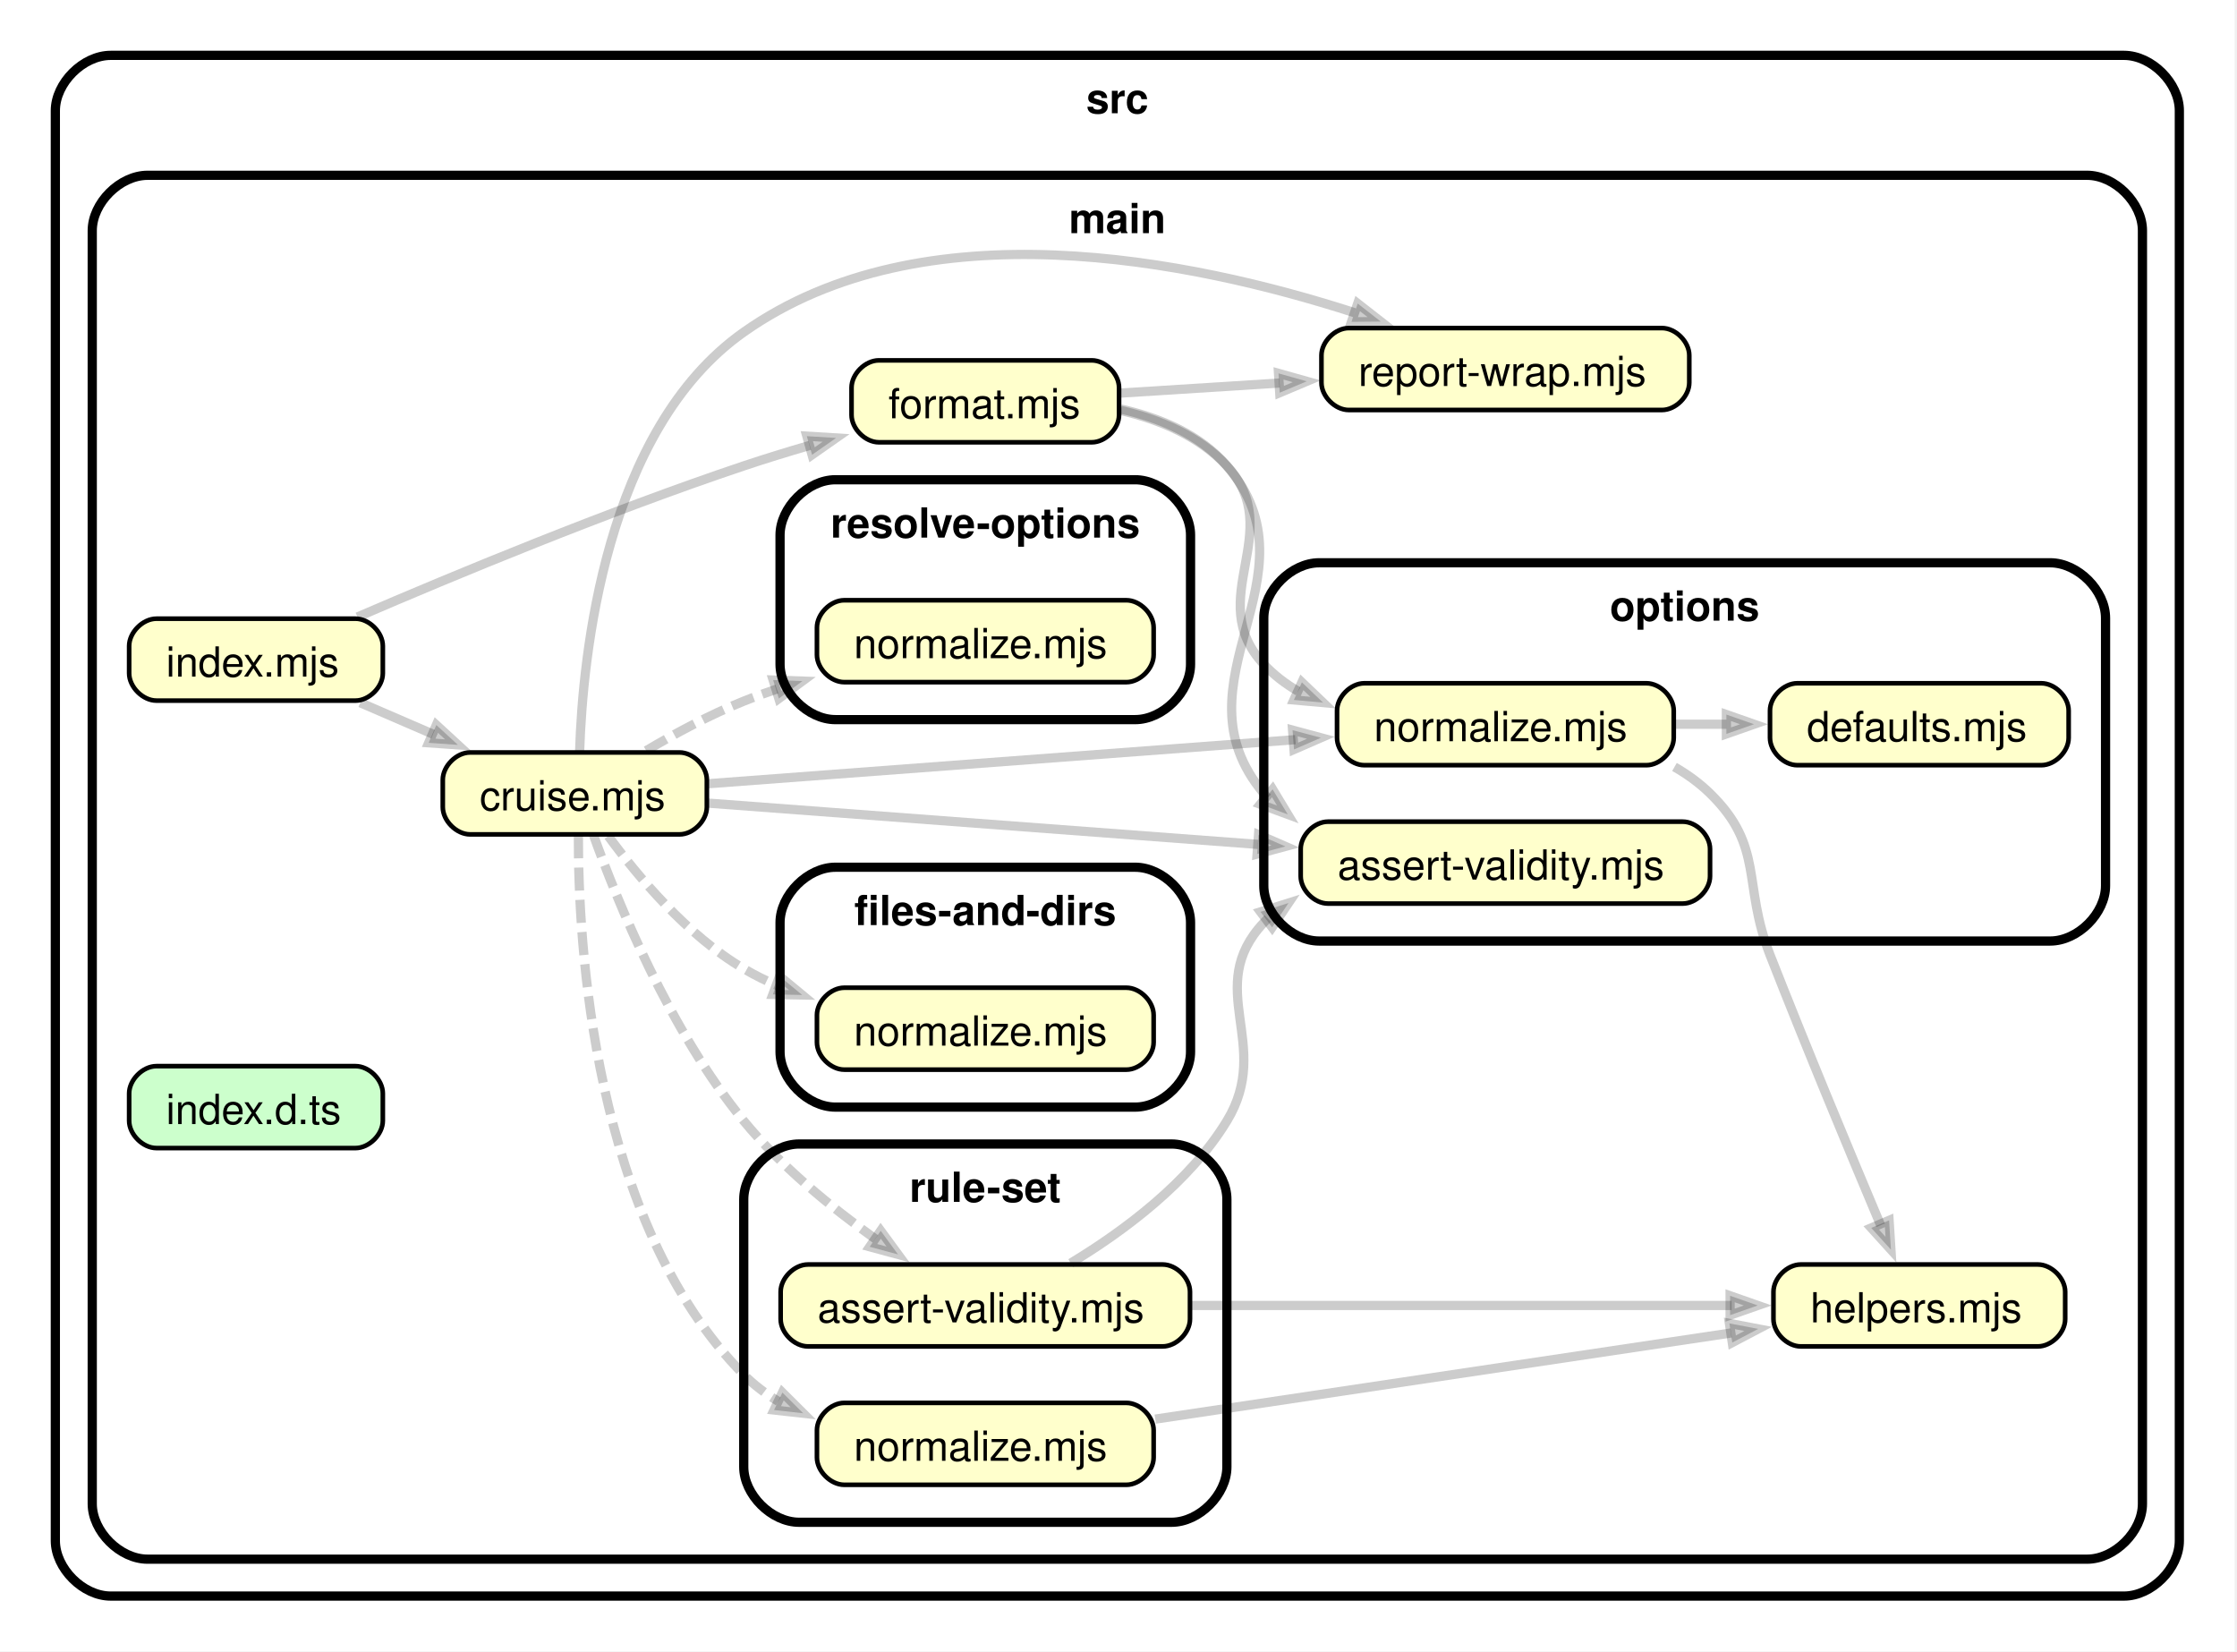
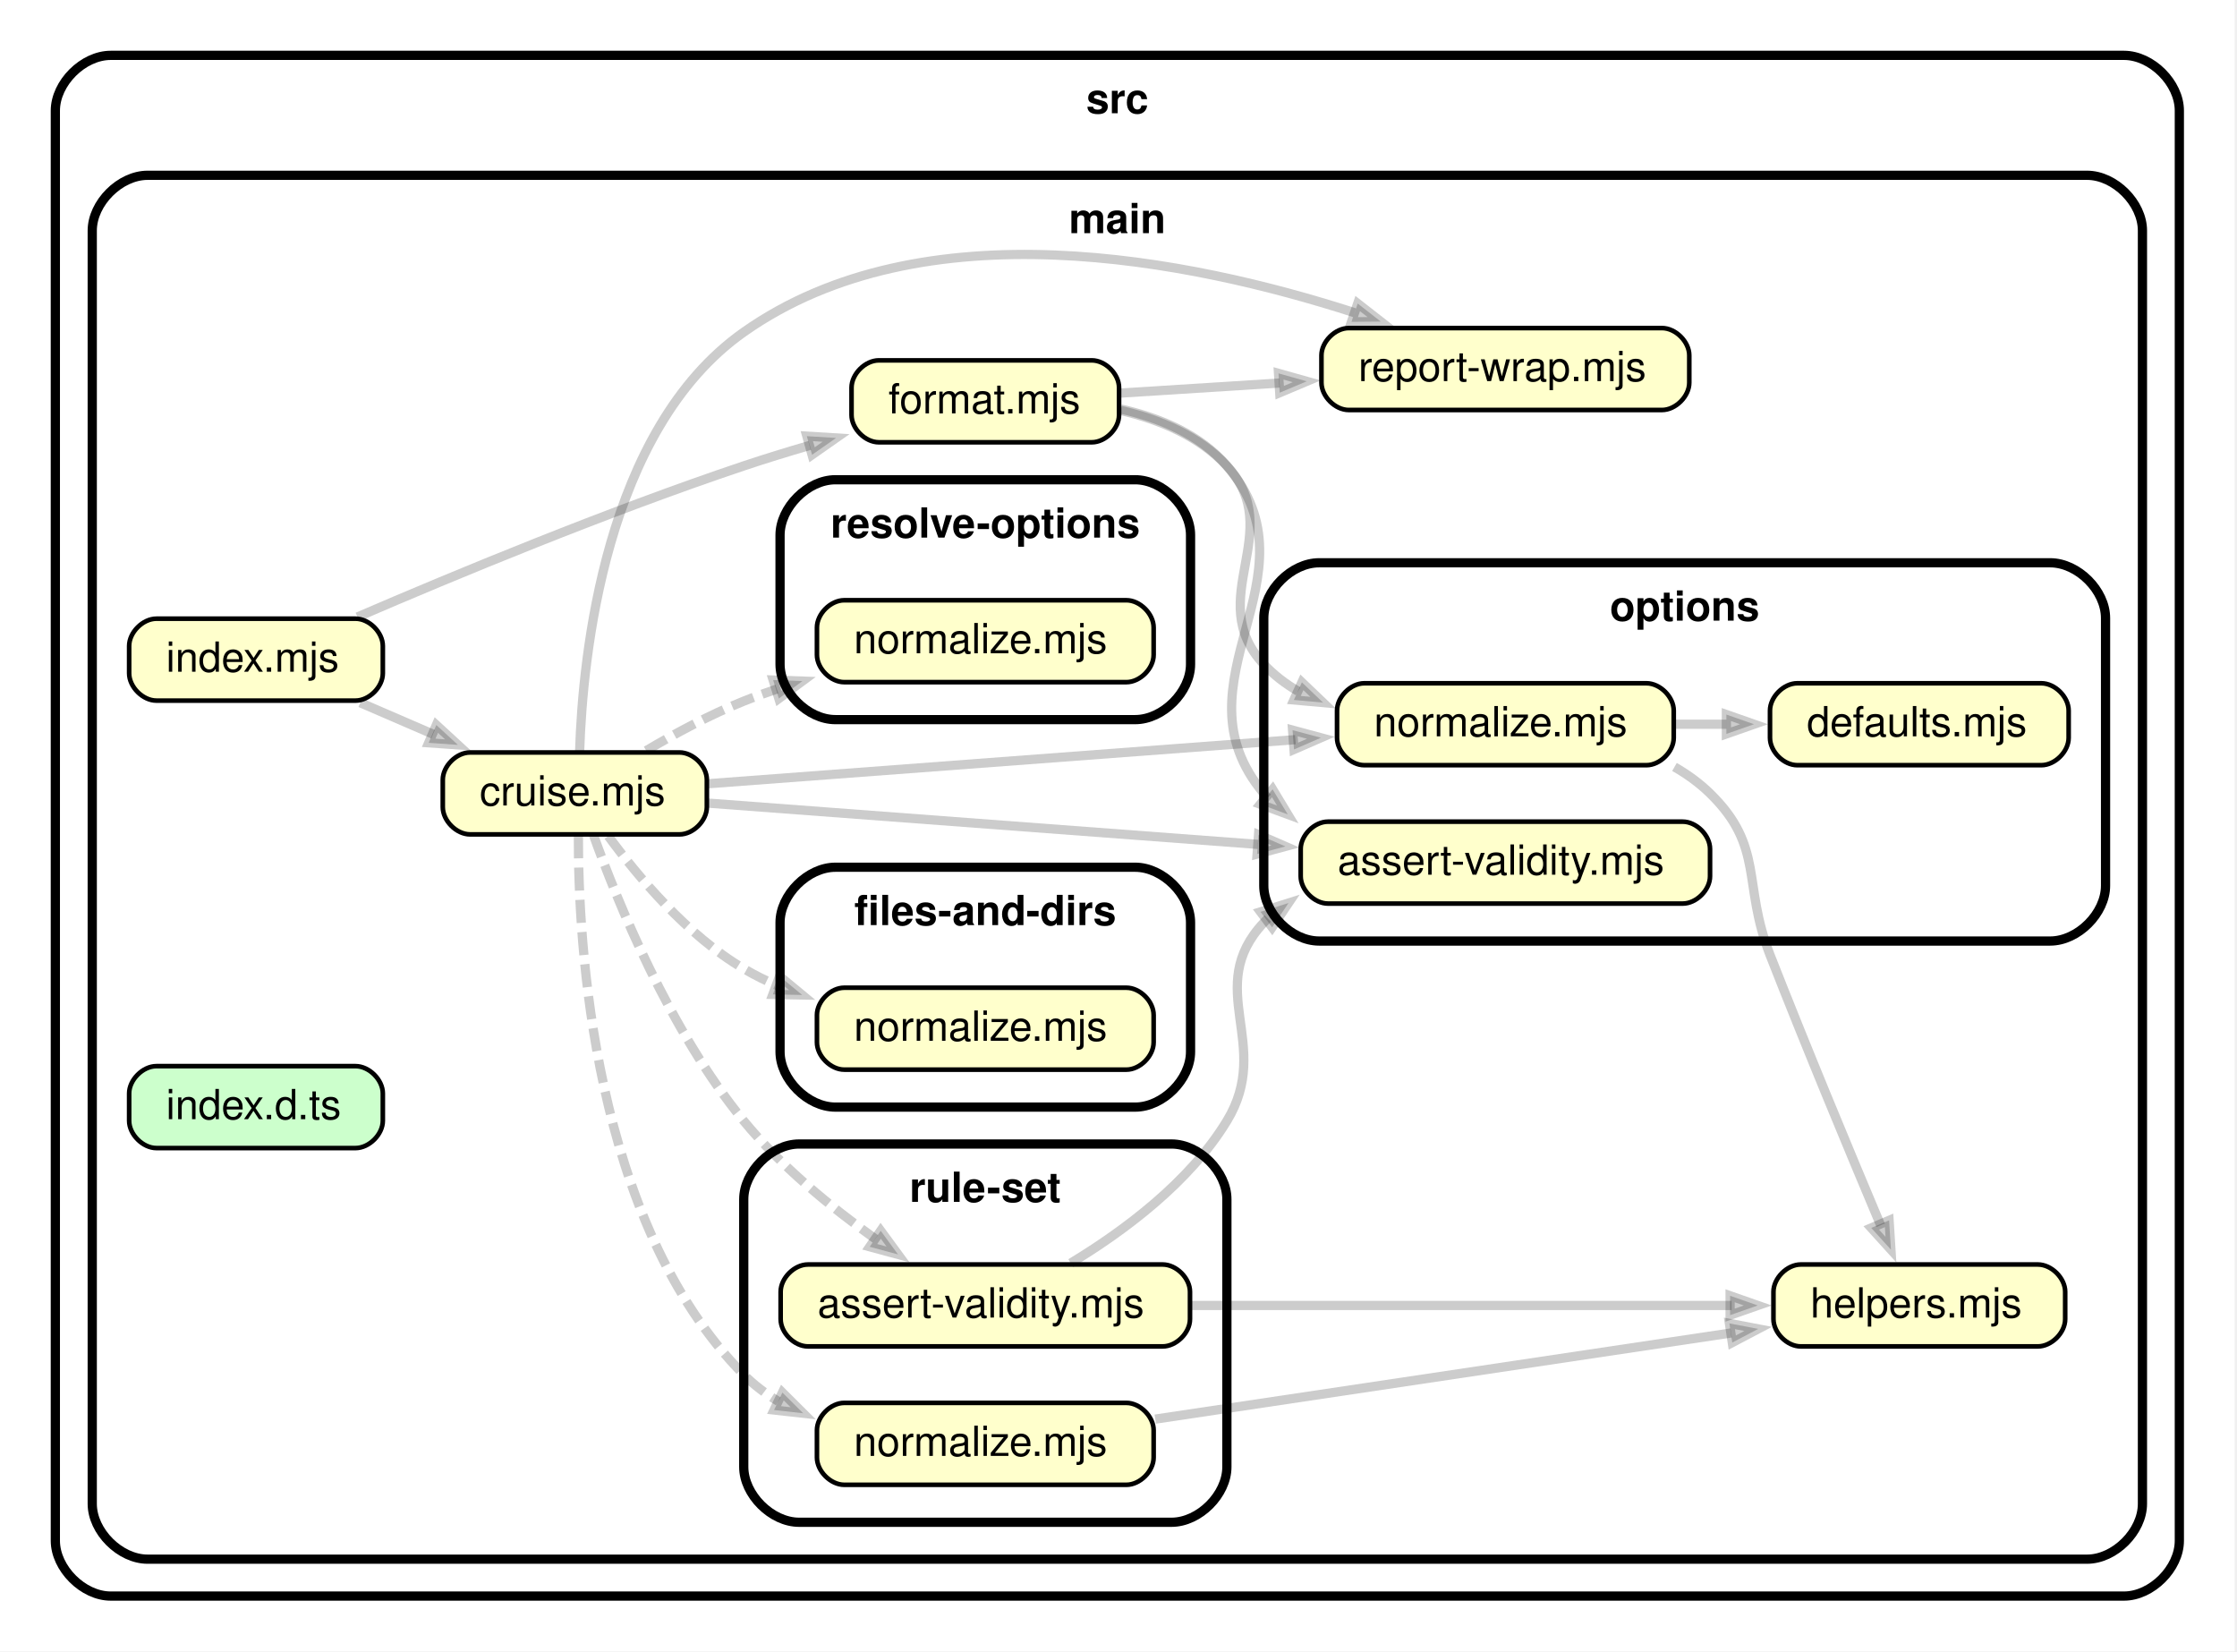
<svg xmlns="http://www.w3.org/2000/svg" xmlns:xlink="http://www.w3.org/1999/xlink" width="485pt" height="358pt" viewBox="0 0 485 358">
  <g class="graph" transform="translate(4 354)">
    <path fill="#fff" d="M-4 4v-358h484.5V4z" />
    <g class="cluster">
      <path fill="#fff" stroke="#000" stroke-width="2" d="M20-8h436.5c6 0 12-6 12-12v-310c0-6-6-12-12-12H20c-6 0-12 6-12 12v310c0 6 6 12 12 12" />
      <text xml:space="preserve" x="238.25" y="-329.45" font-family="Helvetica,sans-Serif" font-size="9" font-weight="bold" text-anchor="middle">src</text>
    </g>
    <g class="cluster">
      <path fill="#fff" stroke="#000" stroke-width="2" d="M28-16h420.5c6 0 12-6 12-12v-276c0-6-6-12-12-12H28c-6 0-12 6-12 12v276c0 6 6 12 12 12" />
      <text xml:space="preserve" x="238.25" y="-303.45" font-family="Helvetica,sans-Serif" font-size="9" font-weight="bold" text-anchor="middle">main</text>
    </g>
    <g class="cluster">
      <path fill="#fff" stroke="#000" stroke-width="2" d="M177.12-114h65c6 0 12-6 12-12v-28c0-6-6-12-12-12h-65c-6 0-12 6-12 12v28c0 6 6 12 12 12" />
      <text xml:space="preserve" x="209.62" y="-153.45" font-family="Helvetica,sans-Serif" font-size="9" font-weight="bold" text-anchor="middle">files-and-dirs</text>
    </g>
    <g class="cluster">
      <path fill="#fff" stroke="#000" stroke-width="2" d="M282-150h158.5c6 0 12-6 12-12v-58c0-6-6-12-12-12H282c-6 0-12 6-12 12v58c0 6 6 12 12 12" />
      <text xml:space="preserve" x="361.25" y="-219.45" font-family="Helvetica,sans-Serif" font-size="9" font-weight="bold" text-anchor="middle">options</text>
    </g>
    <g class="cluster">
      <path fill="#fff" stroke="#000" stroke-width="2" d="M177.12-198h65c6 0 12-6 12-12v-28c0-6-6-12-12-12h-65c-6 0-12 6-12 12v28c0 6 6 12 12 12" />
      <text xml:space="preserve" x="209.62" y="-237.45" font-family="Helvetica,sans-Serif" font-size="9" font-weight="bold" text-anchor="middle">resolve-options</text>
    </g>
    <g class="cluster">
      <path fill="#fff" stroke="#000" stroke-width="2" d="M169.25-24H250c6 0 12-6 12-12v-58c0-6-6-12-12-12h-80.75c-6 0-12 6-12 12v58c0 6 6 12 12 12" />
      <text xml:space="preserve" x="209.62" y="-93.45" font-family="Helvetica,sans-Serif" font-size="9" font-weight="bold" text-anchor="middle">rule-set</text>
    </g>
    <g class="node">
      <a xlink:href="src/main/cruise.mjs" xlink:title="cruise.mjs">
        <path fill="#ffc" stroke="#000" d="M143.33-190.88H97.92c-2.96 0-5.92 2.96-5.92 5.92v5.92c0 2.96 2.96 5.92 5.92 5.92h45.41c2.96 0 5.92-2.96 5.92-5.92v-5.92c0-2.96-2.96-5.92-5.92-5.92" />
-         <text xml:space="preserve" x="100" y="-178.32" font-family="Helvetica,sans-Serif" font-size="9">cruise.mjs</text>
+         <text xml:space="preserve" x="100" y="-179.38" font-family="Helvetica,sans-Serif" font-size="9">cruise.mjs</text>
      </a>
    </g>
    <g class="node">
      <a xlink:href="src/main/files-and-dirs/normalize.mjs" xlink:title="normalize.mjs">
        <path fill="#ffc" stroke="#000" d="M240.21-139.88h-61.17c-2.96 0-5.92 2.96-5.92 5.92v5.92c0 2.96 2.96 5.92 5.92 5.92h61.17c2.96 0 5.91-2.96 5.91-5.92v-5.92c0-2.96-2.95-5.92-5.91-5.92" />
-         <text xml:space="preserve" x="181.12" y="-127.33" font-family="Helvetica,sans-Serif" font-size="9">normalize.mjs</text>
+         <text xml:space="preserve" x="181.12" y="-128.38" font-family="Helvetica,sans-Serif" font-size="9">normalize.mjs</text>
      </a>
    </g>
    <g class="edge">
      <path fill="none" stroke="#000" stroke-dasharray="5,2" stroke-opacity=".2" stroke-width="2" d="M127.88-172.75c6.38 8.72 17.06 21.49 29.37 28.75 2.38 1.4 4.9 2.65 7.51 3.77" />
      <path fill-opacity=".2" stroke="#000" stroke-opacity=".2" stroke-width="2" d="m165.02-142.37 4.9 4.06-6.36-.12z" />
    </g>
    <g class="node">
      <a xlink:href="src/main/options/assert-validity.mjs" xlink:title="assert-validity.mjs">
        <path fill="#ffc" stroke="#000" d="M360.83-175.88h-76.91c-2.96 0-5.92 2.96-5.92 5.92v5.92c0 2.96 2.96 5.92 5.92 5.92h76.91c2.96 0 5.92-2.96 5.92-5.92v-5.92c0-2.96-2.96-5.92-5.92-5.92" />
-         <text xml:space="preserve" x="286" y="-163.32" font-family="Helvetica,sans-Serif" font-size="9">assert-validity.mjs</text>
+         <text xml:space="preserve" x="286" y="-164.38" font-family="Helvetica,sans-Serif" font-size="9">assert-validity.mjs</text>
      </a>
    </g>
    <g class="edge">
      <path fill="none" stroke="#000" stroke-opacity=".2" stroke-width="2" d="M149.4-179.91c30.76 2.31 81.07 6.08 119.35 8.96" />
      <path fill-opacity=".2" stroke="#000" stroke-opacity=".2" stroke-width="2" d="m268.86-173.05 5.83 2.54-6.14 1.65z" />
    </g>
    <g class="node">
      <a xlink:href="src/main/options/normalize.mjs" xlink:title="normalize.mjs">
        <path fill="#ffc" stroke="#000" d="M352.96-205.88h-61.17c-2.96 0-5.91 2.96-5.91 5.92v5.92c0 2.96 2.95 5.92 5.91 5.92h61.17c2.96 0 5.92-2.96 5.92-5.92v-5.92c0-2.96-2.96-5.92-5.92-5.92" />
-         <text xml:space="preserve" x="293.88" y="-193.32" font-family="Helvetica,sans-Serif" font-size="9">normalize.mjs</text>
+         <text xml:space="preserve" x="293.88" y="-194.38" font-family="Helvetica,sans-Serif" font-size="9">normalize.mjs</text>
      </a>
    </g>
    <g class="edge">
      <path fill="none" stroke="#000" stroke-opacity=".2" stroke-width="2" d="M149.4-184.09c32.99-2.47 88.45-6.64 127.45-9.57" />
      <path fill-opacity=".2" stroke="#000" stroke-opacity=".2" stroke-width="2" d="m276.24-195.72 6.14 1.65-5.83 2.54z" />
    </g>
    <g class="node">
      <a xlink:href="src/main/report-wrap.mjs" xlink:title="report-wrap.mjs">
        <path fill="#ffc" stroke="#000" d="M356.33-282.88h-67.91c-2.96 0-5.92 2.96-5.92 5.92v5.92c0 2.96 2.96 5.92 5.92 5.92h67.91c2.96 0 5.92-2.96 5.92-5.92v-5.92c0-2.96-2.96-5.92-5.92-5.92" />
-         <text xml:space="preserve" x="290.5" y="-270.32" font-family="Helvetica,sans-Serif" font-size="9">report-wrap.mjs</text>
+         <text xml:space="preserve" x="290.5" y="-271.38" font-family="Helvetica,sans-Serif" font-size="9">report-wrap.mjs</text>
      </a>
    </g>
    <g class="edge">
      <path fill="none" stroke="#000" stroke-opacity=".2" stroke-width="2" d="M121.67-191.21c.66-20.46 5.46-69.55 35.58-90.79 38.9-27.44 96.82-15.71 132.43-4.21" />
      <path fill-opacity=".2" stroke="#000" stroke-opacity=".2" stroke-width="2" d="m290.36-288.2 5.01 3.91-6.36.06z" />
    </g>
    <g class="node">
      <a xlink:href="src/main/resolve-options/normalize.mjs" xlink:title="normalize.mjs">
        <path fill="#ffc" stroke="#000" d="M240.21-223.88h-61.17c-2.96 0-5.92 2.96-5.92 5.92v5.92c0 2.96 2.96 5.92 5.92 5.92h61.17c2.96 0 5.91-2.96 5.91-5.92v-5.92c0-2.96-2.95-5.92-5.91-5.92" />
-         <text xml:space="preserve" x="181.12" y="-211.32" font-family="Helvetica,sans-Serif" font-size="9">normalize.mjs</text>
+         <text xml:space="preserve" x="181.12" y="-212.38" font-family="Helvetica,sans-Serif" font-size="9">normalize.mjs</text>
      </a>
    </g>
    <g class="edge">
      <path fill="none" stroke="#000" stroke-dasharray="5,2" stroke-opacity=".2" stroke-width="2" d="M136.1-191.27c6.31-3.74 13.9-7.84 21.15-10.73 2.32-.93 4.73-1.8 7.18-2.63" />
      <path fill-opacity=".2" stroke="#000" stroke-opacity=".2" stroke-width="2" d="m163.62-206.58 6.35.23-5.11 3.78z" />
    </g>
    <g class="node">
      <a xlink:href="src/main/rule-set/assert-validity.mjs" xlink:title="assert-validity.mjs">
        <path fill="#ffc" stroke="#000" d="M248.08-79.88h-76.91c-2.96 0-5.92 2.96-5.92 5.92v5.92c0 2.96 2.96 5.92 5.92 5.92h76.91c2.96 0 5.92-2.96 5.92-5.92v-5.92c0-2.96-2.96-5.92-5.92-5.92" />
-         <text xml:space="preserve" x="173.25" y="-67.33" font-family="Helvetica,sans-Serif" font-size="9">assert-validity.mjs</text>
+         <text xml:space="preserve" x="173.25" y="-68.38" font-family="Helvetica,sans-Serif" font-size="9">assert-validity.mjs</text>
      </a>
    </g>
    <g class="edge">
      <path fill="none" stroke="#000" stroke-dasharray="5,2" stroke-opacity=".2" stroke-width="2" d="M124.67-172.97c5.12 14.26 16.48 42.35 32.58 61.97 8.03 9.79 18.88 18.67 28.53 25.57" />
      <path fill-opacity=".2" stroke="#000" stroke-opacity=".2" stroke-width="2" d="m186.94-87.19 3.76 5.13-6.14-1.66z" />
    </g>
    <g class="node">
      <a xlink:href="src/main/rule-set/normalize.mjs" xlink:title="normalize.mjs">
        <path fill="#ffc" stroke="#000" d="M240.21-49.88h-61.17c-2.96 0-5.92 2.96-5.92 5.92v5.92c0 2.96 2.96 5.92 5.92 5.92h61.17c2.96 0 5.91-2.96 5.91-5.92v-5.92c0-2.96-2.95-5.92-5.91-5.92" />
-         <text xml:space="preserve" x="181.12" y="-37.33" font-family="Helvetica,sans-Serif" font-size="9">normalize.mjs</text>
+         <text xml:space="preserve" x="181.12" y="-38.38" font-family="Helvetica,sans-Serif" font-size="9">normalize.mjs</text>
      </a>
    </g>
    <g class="edge">
      <path fill="none" stroke="#000" stroke-dasharray="5,2" stroke-opacity=".2" stroke-width="2" d="M121.4-172.93c-.07 22.95 3.04 83.84 35.85 116.93 2.23 2.25 4.77 4.16 7.5 5.79" />
      <path fill-opacity=".2" stroke="#000" stroke-opacity=".2" stroke-width="2" d="m165.63-52.12 4.51 4.49-6.32-.7z" />
    </g>
    <g class="node">
      <a xlink:href="src/main/helpers.mjs" xlink:title="helpers.mjs">
        <path fill="#ffc" stroke="#000" d="M437.83-79.88h-51.41c-2.96 0-5.92 2.96-5.92 5.92v5.92c0 2.96 2.96 5.92 5.92 5.92h51.41c2.96 0 5.92-2.96 5.92-5.92v-5.92c0-2.96-2.96-5.92-5.92-5.92" />
-         <text xml:space="preserve" x="388.5" y="-67.33" font-family="Helvetica,sans-Serif" font-size="9">helpers.mjs</text>
+         <text xml:space="preserve" x="388.5" y="-68.38" font-family="Helvetica,sans-Serif" font-size="9">helpers.mjs</text>
      </a>
    </g>
    <g class="edge">
      <path fill="none" stroke="#000" stroke-opacity=".2" stroke-width="2" d="M359.04-187.74c2.81 1.61 5.43 3.51 7.71 5.74 11.87 11.6 6.94 19.55 13 35 7.93 20.22 17.51 43.25 23.99 58.61" />
      <path fill-opacity=".2" stroke="#000" stroke-opacity=".2" stroke-width="2" d="m405.57-89.45.4 6.35-4.27-4.71z" />
    </g>
    <g class="node">
      <a xlink:href="src/main/options/defaults.mjs" xlink:title="defaults.mjs">
        <path fill="#ffc" stroke="#000" d="M438.58-205.88h-52.91c-2.96 0-5.92 2.96-5.92 5.92v5.92c0 2.96 2.96 5.92 5.92 5.92h52.91c2.96 0 5.92-2.96 5.92-5.92v-5.92c0-2.96-2.96-5.92-5.92-5.92" />
-         <text xml:space="preserve" x="387.75" y="-193.32" font-family="Helvetica,sans-Serif" font-size="9">defaults.mjs</text>
+         <text xml:space="preserve" x="387.75" y="-194.38" font-family="Helvetica,sans-Serif" font-size="9">defaults.mjs</text>
      </a>
    </g>
    <g class="edge">
      <path fill="none" stroke="#000" stroke-opacity=".2" stroke-width="2" d="M359.32-197h10.99" />
      <path fill-opacity=".2" stroke="#000" stroke-opacity=".2" stroke-width="2" d="m370.29-199.1 6 2.1-6 2.1z" />
    </g>
    <g class="edge">
      <path fill="none" stroke="#000" stroke-opacity=".2" stroke-width="2" d="M228.14-80.17C239.6-87.09 253.89-97.67 262-111c10.1-16.61-5.3-28.82 8-43 .28-.3.57-.6.87-.89" />
      <path fill-opacity=".2" stroke="#000" stroke-opacity=".2" stroke-width="2" d="m269.29-156.33 6.07-1.91-3.55 5.27z" />
    </g>
    <g class="edge">
      <path fill="none" stroke="#000" stroke-opacity=".2" stroke-width="2" d="M254.13-71h117.29" />
      <path fill-opacity=".2" stroke="#000" stroke-opacity=".2" stroke-width="2" d="m371.1-73.1 6 2.1-6 2.1z" />
    </g>
    <g class="edge">
      <path fill="none" stroke="#000" stroke-opacity=".2" stroke-width="2" d="M246.47-46.36c35.1-5.25 88.46-13.24 124.86-18.68" />
      <path fill-opacity=".2" stroke="#000" stroke-opacity=".2" stroke-width="2" d="m370.95-67.11 6.25 1.19-5.63 2.96z" />
    </g>
    <g class="node">
      <a xlink:href="src/main/format.mjs" xlink:title="format.mjs">
        <path fill="#ffc" stroke="#000" d="M232.71-275.88h-46.17c-2.96 0-5.92 2.96-5.92 5.92v5.92c0 2.96 2.96 5.92 5.92 5.92h46.17c2.96 0 5.91-2.96 5.91-5.92v-5.92c0-2.96-2.95-5.92-5.91-5.92" />
-         <text xml:space="preserve" x="188.62" y="-263.32" font-family="Helvetica,sans-Serif" font-size="9">format.mjs</text>
+         <text xml:space="preserve" x="188.62" y="-264.38" font-family="Helvetica,sans-Serif" font-size="9">format.mjs</text>
      </a>
    </g>
    <g class="edge">
      <path fill="none" stroke="#000" stroke-opacity=".2" stroke-width="2" d="M238.98-265.33c8.58 1.94 17.25 5.59 23.02 12.33 20.66 24.11-12.44 46.7 8 71 .27.32.54.63.83.94" />
      <path fill-opacity=".2" stroke="#000" stroke-opacity=".2" stroke-width="2" d="m271.91-182.89 3.29 5.44-5.96-2.2z" />
    </g>
    <g class="edge">
      <path fill="none" stroke="#000" stroke-opacity=".2" stroke-width="2" d="M238.97-265.02c8.47 1.97 17.08 5.56 23.03 12.02 13.17 14.3-5.3 28.82 8 43 2.17 2.32 4.7 4.25 7.44 5.85" />
      <path fill-opacity=".2" stroke="#000" stroke-opacity=".2" stroke-width="2" d="m278.26-206.08 4.59 4.39-6.33-.57z" />
    </g>
    <g class="edge">
      <path fill="none" stroke="#000" stroke-opacity=".2" stroke-width="2" d="M238.86-268.78c10.52-.67 22.78-1.44 34.57-2.19" />
      <path fill-opacity=".2" stroke="#000" stroke-opacity=".2" stroke-width="2" d="m273.19-273.06 6.12 1.72-5.86 2.47z" />
    </g>
    <g class="node">
      <a xlink:href="src/main/index.d.ts" xlink:title="index.d.ts">
        <path fill="#cfc" stroke="#000" d="M73.08-122.88H29.92c-2.96 0-5.92 2.96-5.92 5.92v5.92c0 2.96 2.96 5.92 5.92 5.92h43.16c2.96 0 5.92-2.96 5.92-5.92v-5.92c0-2.96-2.96-5.92-5.92-5.92" />
-         <text xml:space="preserve" x="32" y="-110.33" font-family="Helvetica,sans-Serif" font-size="9">index.d.ts</text>
+         <text xml:space="preserve" x="32" y="-111.38" font-family="Helvetica,sans-Serif" font-size="9">index.d.ts</text>
      </a>
    </g>
    <g class="node">
      <a xlink:href="src/main/index.mjs" xlink:title="index.mjs">
        <path fill="#ffc" stroke="#000" d="M73.08-219.88H29.92c-2.96 0-5.92 2.96-5.92 5.92v5.92c0 2.96 2.96 5.92 5.92 5.92h43.16c2.96 0 5.92-2.96 5.92-5.92v-5.92c0-2.96-2.96-5.92-5.92-5.92" />
-         <text xml:space="preserve" x="32" y="-207.32" font-family="Helvetica,sans-Serif" font-size="9">index.mjs</text>
+         <text xml:space="preserve" x="32" y="-208.38" font-family="Helvetica,sans-Serif" font-size="9">index.mjs</text>
      </a>
    </g>
    <g class="edge">
      <path fill="none" stroke="#000" stroke-opacity=".2" stroke-width="2" d="M74.11-201.66c5.03 2.17 10.47 4.52 15.78 6.82" />
      <path fill-opacity=".2" stroke="#000" stroke-opacity=".2" stroke-width="2" d="m90.6-196.83 4.68 4.31-6.34-.45z" />
    </g>
    <g class="edge">
      <path fill="none" stroke="#000" stroke-opacity=".2" stroke-width="2" d="M73.5-220.25c20.96-9.04 54.21-22.84 83.75-32.75 4.6-1.54 9.48-3.04 14.32-4.45" />
      <path fill-opacity=".2" stroke="#000" stroke-opacity=".2" stroke-width="2" d="m170.93-259.45 6.34.39-5.21 3.65z" />
    </g>
  </g>
</svg>
